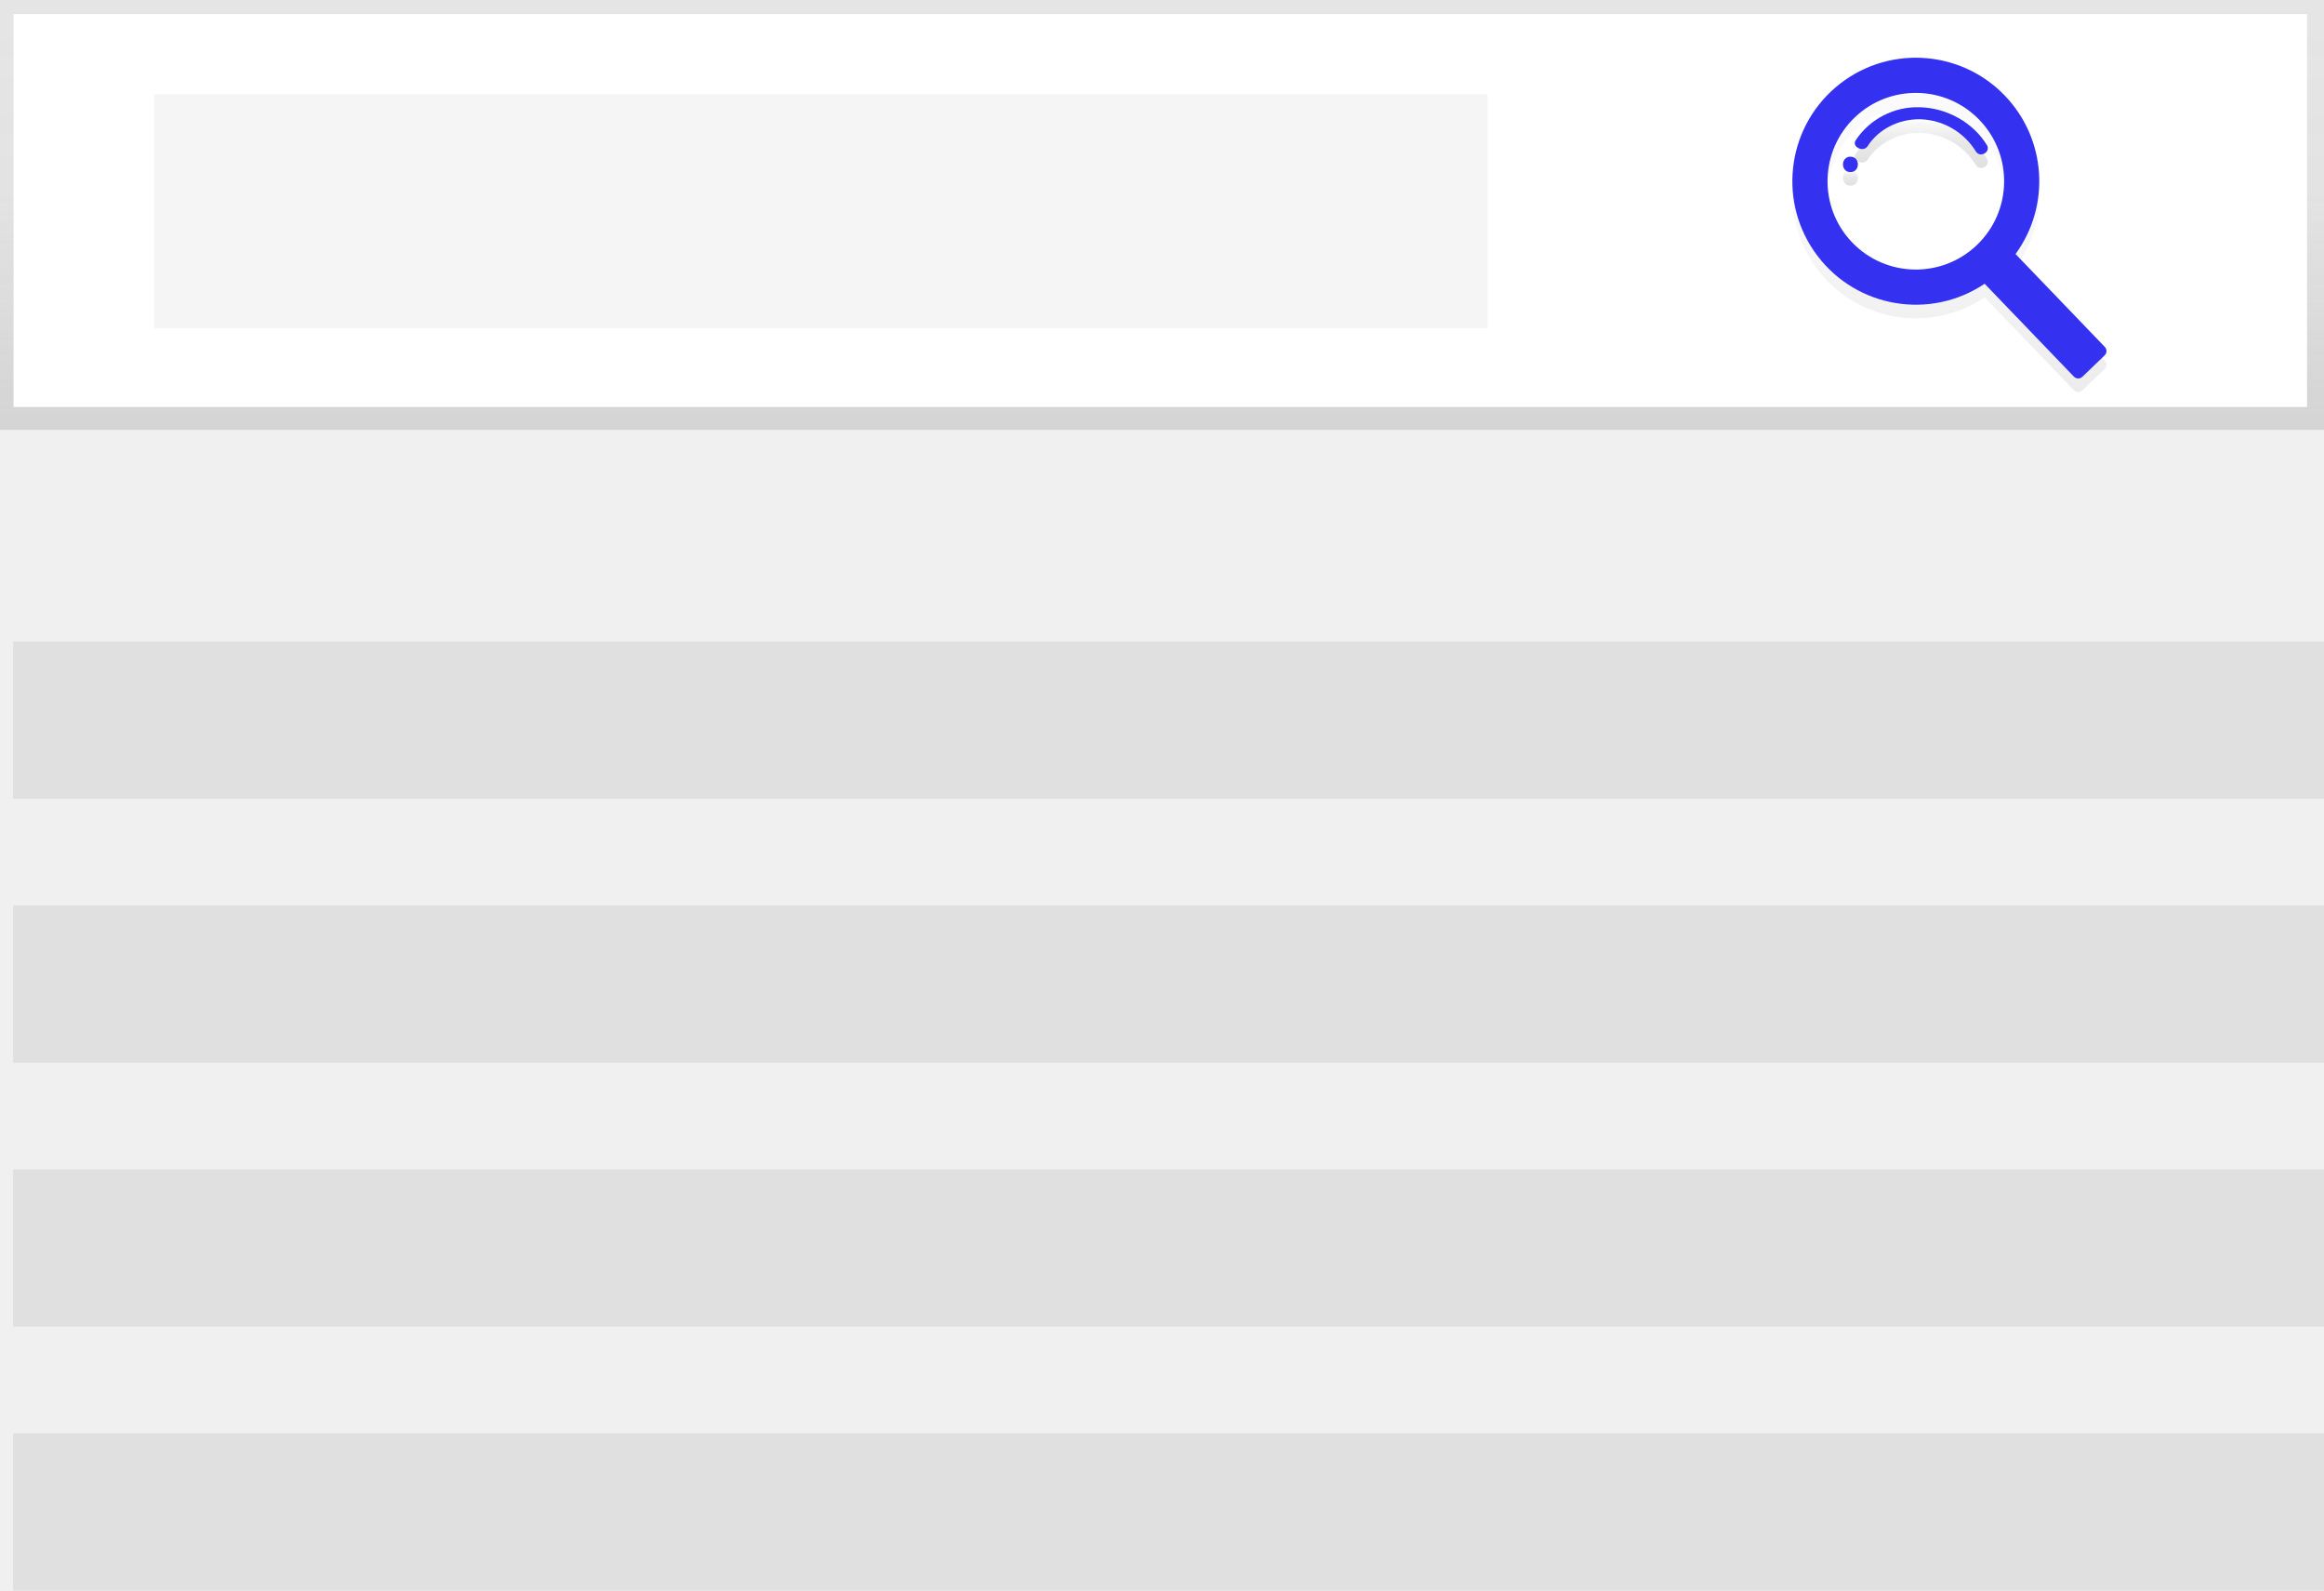
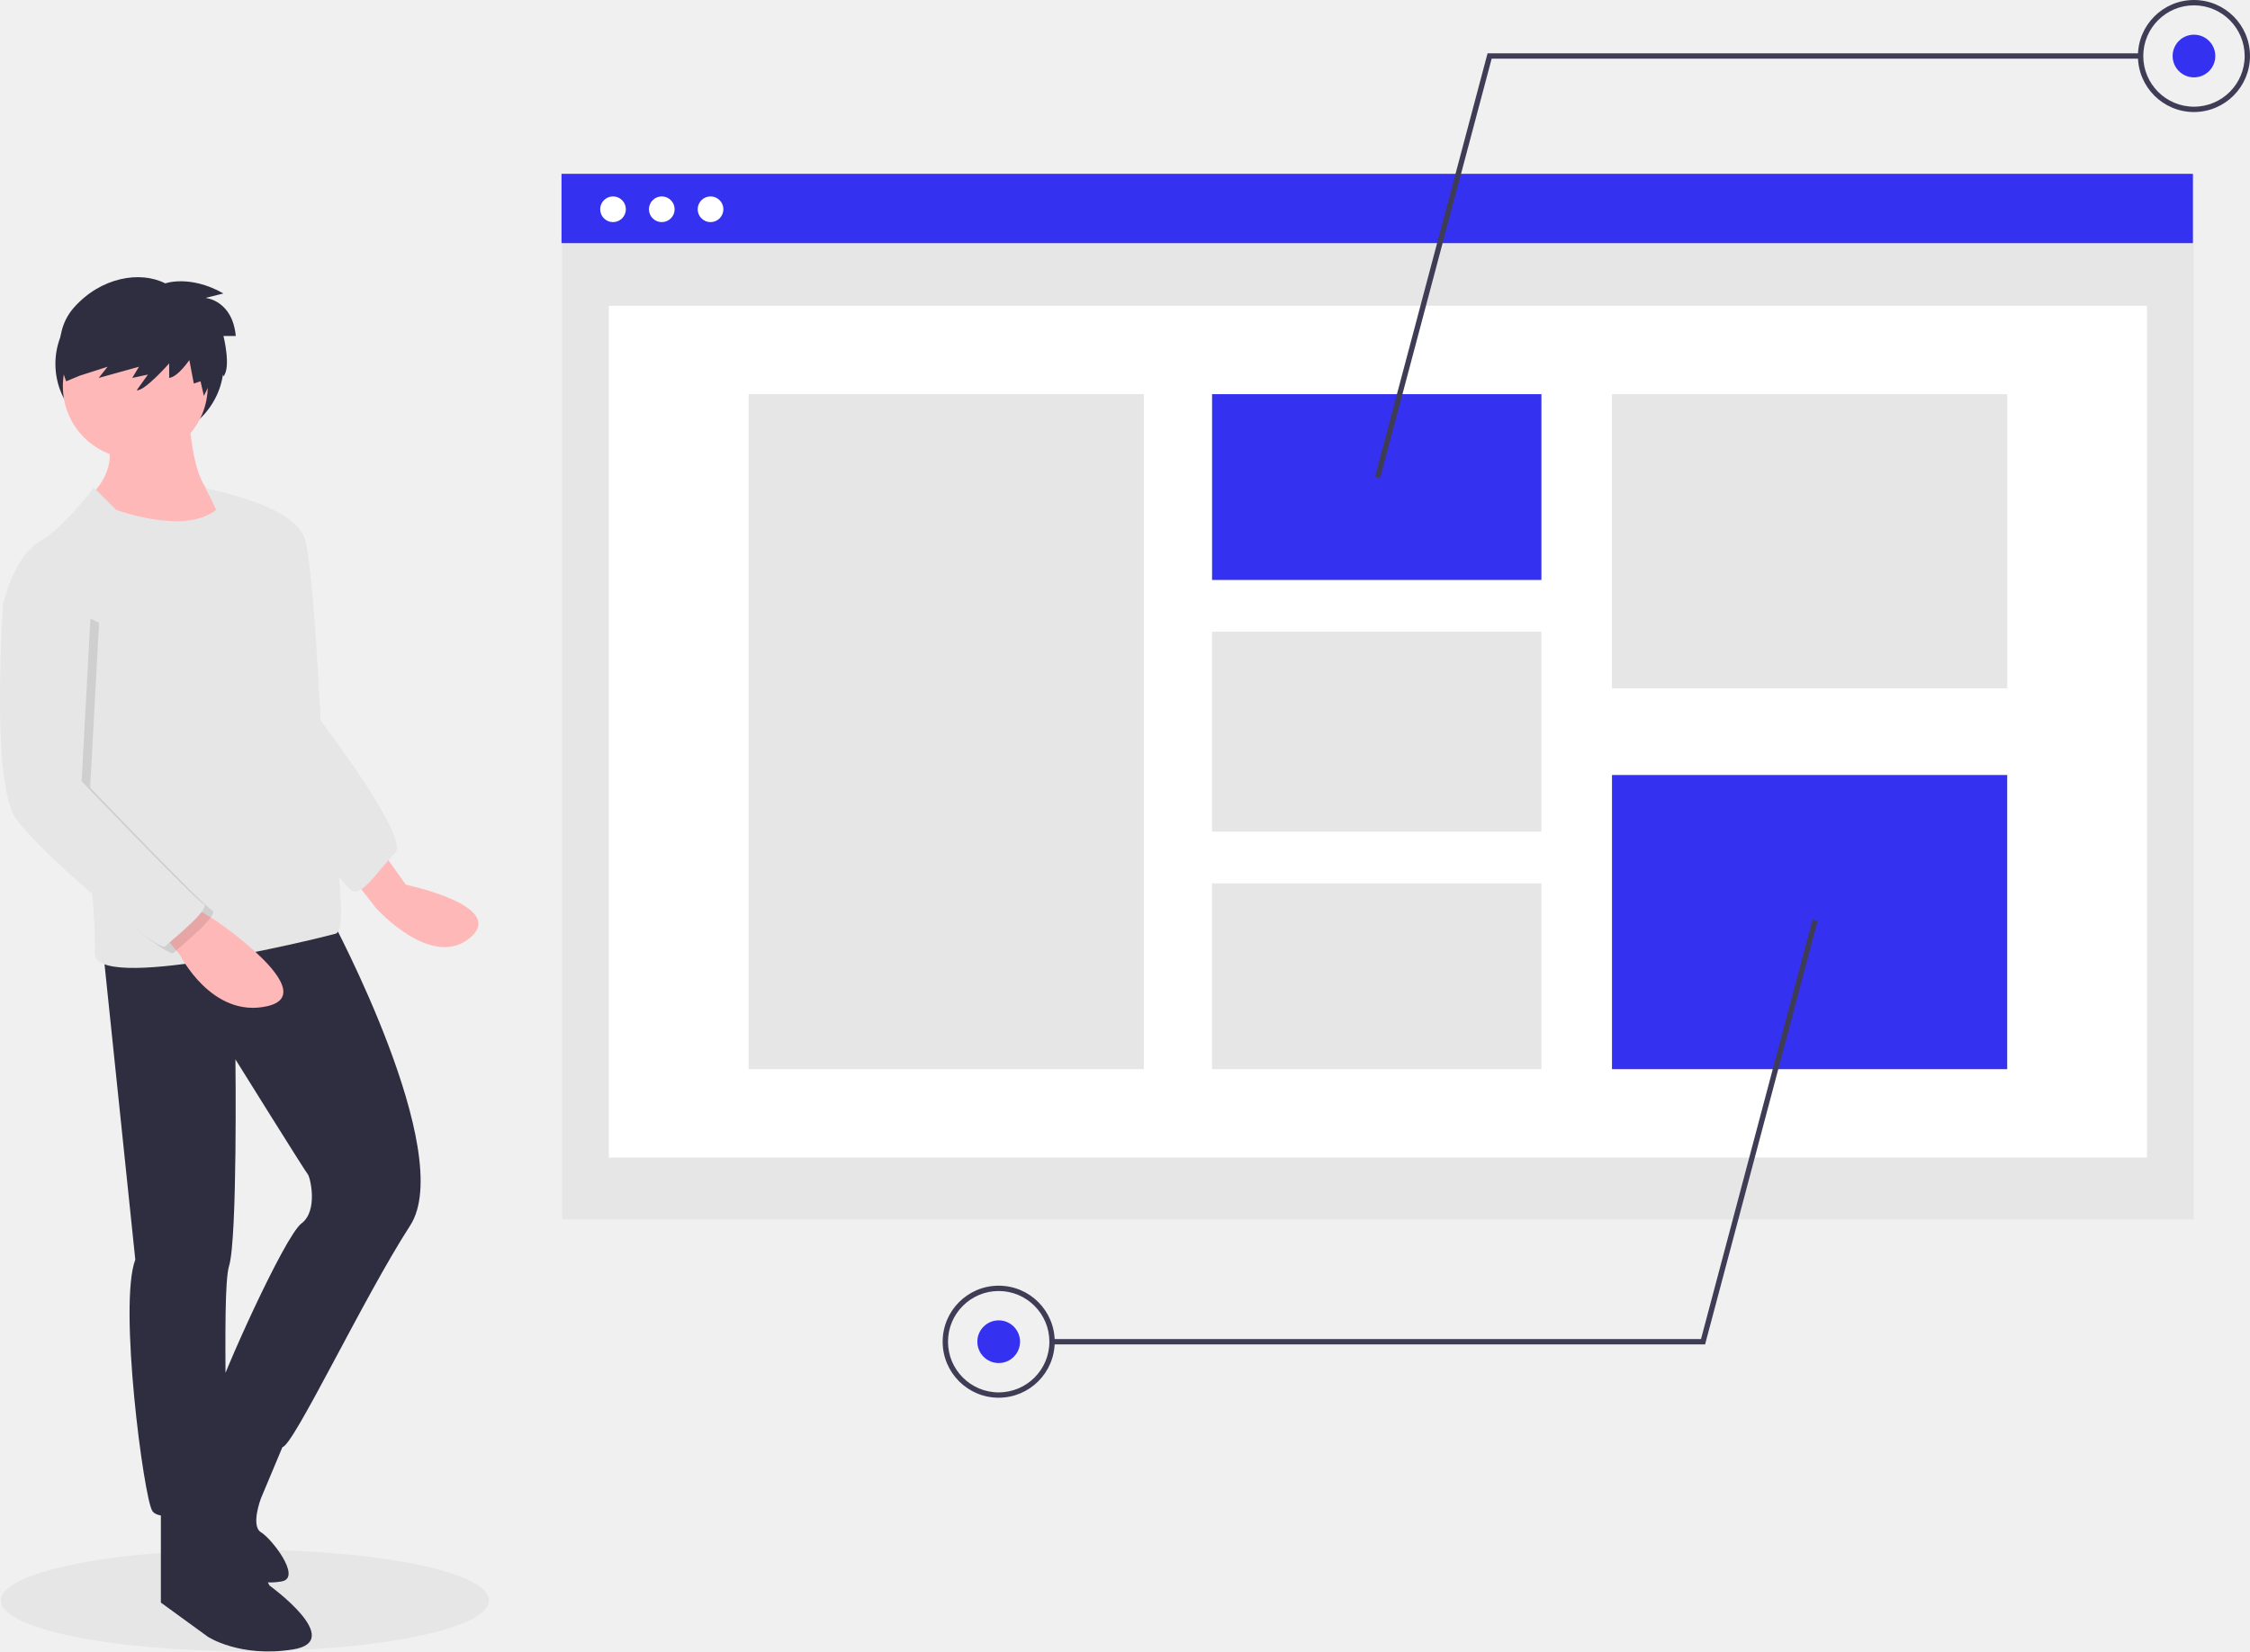
- <svg xmlns="http://www.w3.org/2000/svg" xmlns:xlink="http://www.w3.org/1999/xlink" id="f6245ee5-e739-4f07-8284-f5c00440f05d" data-name="Layer 1" width="871.909" height="596.6" viewBox="0 0 871.909 596.6">
-   <defs>
-     <linearGradient id="faa263ba-4d93-43f3-8f6b-5c0bfeed2f5a" x1="435.954" y1="161.227" x2="435.954" gradientUnits="userSpaceOnUse">
-       <stop offset="0" stop-color="gray" stop-opacity="0.25" />
-       <stop offset="0.535" stop-color="gray" stop-opacity="0.12" />
-       <stop offset="1" stop-color="gray" stop-opacity="0.1" />
-     </linearGradient>
-     <linearGradient id="e7b3f2b9-2797-469d-a8e7-bdddf2d3c493" x1="895.456" y1="298.735" x2="895.456" y2="178.444" gradientUnits="userSpaceOnUse">
-       <stop offset="0" stop-color="#b3b3b3" stop-opacity="0.25" />
-       <stop offset="0.535" stop-color="#b3b3b3" stop-opacity="0.1" />
-       <stop offset="1" stop-color="#b3b3b3" stop-opacity="0.05" />
-     </linearGradient>
-     <linearGradient id="b8dc7ddd-0e76-4866-9241-0076e20120d3" x1="858.283" y1="221.343" x2="858.283" y2="215.554" gradientUnits="userSpaceOnUse">
-       <stop offset="0" stop-opacity="0.12" />
-       <stop offset="0.551" stop-opacity="0.09" />
-       <stop offset="1" stop-opacity="0.02" />
-     </linearGradient>
-     <linearGradient id="febfb89e-07b1-4842-b918-627d114e5328" x1="884.876" y1="214.701" x2="884.876" y2="196.998" xlink:href="#b8dc7ddd-0e76-4866-9241-0076e20120d3" />
-   </defs>
-   <rect width="871.909" height="161.227" fill="url(#faa263ba-4d93-43f3-8f6b-5c0bfeed2f5a)" />
-   <rect x="5.091" y="5.277" width="860.453" height="147.379" fill="#fff" />
-   <rect x="57.939" y="35.365" width="500.194" height="87.713" fill="#f5f5f5" />
-   <path d="M916.212,192.662a46.319,46.319,0,1,0-7.578,70.554l33.484,34.828a2.254,2.254,0,0,0,3.187.063l8.344-8.022a2.254,2.254,0,0,0,.063-3.187l-33.484-34.828A46.322,46.322,0,0,0,916.212,192.662Zm-10.429,55.985a33.131,33.131,0,1,1,.922-46.845A33.131,33.131,0,0,1,905.783,248.647Z" transform="translate(-164.0457 -151.7)" fill="url(#e7b3f2b9-2797-469d-a8e7-bdddf2d3c493)" />
-   <path d="M858.283,215.554c-3.725,0-3.732,5.79,0,5.79C862.008,221.343,862.014,215.554,858.283,215.554Z" transform="translate(-164.0457 -151.7)" fill="url(#b8dc7ddd-0e76-4866-9241-0076e20120d3)" />
-   <path d="M884.254,197.005a27.829,27.829,0,0,0-24.005,12.399c-1.583,2.478,2.911,4.667,4.485,2.202,4.017-6.288,11.652-10.28,19.902-10.074a25.359,25.359,0,0,1,20.695,12.037c1.582,2.607,5.726.236,4.154-2.354C904.432,202.887,894.614,197.24,884.254,197.005Z" transform="translate(-164.0457 -151.7)" fill="url(#febfb89e-07b1-4842-b918-627d114e5328)" />
-   <path d="M916.212,187.57a46.319,46.319,0,1,0-7.578,70.554l33.484,34.828a2.254,2.254,0,0,0,3.187.063l8.344-8.022a2.254,2.254,0,0,0,.063-3.187l-33.484-34.828A46.322,46.322,0,0,0,916.212,187.57Zm-10.429,55.985a33.131,33.131,0,1,1,.922-46.845A33.131,33.131,0,0,1,905.783,243.555Z" transform="translate(-164.0457 -151.7)" fill="#3531f1" />
-   <path d="M858.283,210.462c-3.725,0-3.732,5.79,0,5.79C862.008,216.252,862.014,210.462,858.283,210.462Z" transform="translate(-164.0457 -151.7)" fill="#3531f1" />
-   <path d="M884.254,191.914a27.829,27.829,0,0,0-24.005,12.399c-1.583,2.478,2.911,4.667,4.485,2.202,4.017-6.288,11.652-10.28,19.902-10.074a25.359,25.359,0,0,1,20.695,12.037c1.582,2.607,5.726.236,4.154-2.354C904.432,197.795,894.614,192.149,884.254,191.914Z" transform="translate(-164.0457 -151.7)" fill="#3531f1" />
-   <rect x="4.909" y="240.6" width="867" height="59" fill="#e0e0e0" />
-   <rect x="4.909" y="339.6" width="867" height="59" fill="#e0e0e0" />
-   <rect x="4.909" y="438.6" width="867" height="59" fill="#e0e0e0" />
-   <rect x="4.909" y="537.6" width="867" height="59" fill="#e0e0e0" />
+ <svg xmlns="http://www.w3.org/2000/svg" id="be32c85c-9388-4a2b-a4e5-271574a5b9b2" data-name="Layer 1" width="888" height="651.932" viewBox="0 0 888 651.932">
+   <ellipse cx="96.679" cy="631.793" rx="96.348" ry="20.007" fill="#e6e6e6" />
+   <ellipse cx="55.079" cy="143.651" rx="33.216" ry="31.114" fill="#2f2e41" />
+   <path d="M307.784,461.514l8.409,11.773s40.363,8.409,25.227,21.023-37-11.773-37-11.773L292.647,467.4Z" transform="translate(-156 -124.0341)" fill="#ffb8b8" />
+   <path d="M264.056,327.81s10.932,0,13.454,15.136,5.045,65.591,5.045,65.591,35.318,46.25,29.432,52.136S299.375,477.491,295.17,475.809s-40.363-51.295-40.363-51.295Z" transform="translate(-156 -124.0341)" fill="#e6e6e6" />
+   <path d="M230.42,284.923s.841,32.795,10.932,34.477,6.727,12.614,6.727,12.614-32.795,19.341-54.659,0l-4.205-10.091s15.136-10.932,8.409-26.068Z" transform="translate(-156 -124.0341)" fill="#ffb8b8" />
+   <path d="M286.761,486.741s49.613,92.5,31.114,121.09S271.625,695.286,267.42,695.286s-27.75-11.773-26.068-19.341,26.909-63.909,33.636-68.954,3.364-18.5,2.523-19.341-28.591-45.409-28.591-45.409.841,70.636-2.523,81.568.841,89.136-3.364,92.5-23.545,9.25-26.909,4.205-13.454-81.568-6.727-99.227L196.784,500.195Z" transform="translate(-156 -124.0341)" fill="#2f2e41" />
+   <path d="M241.352,711.263l21.023,38.682s30.273,21.864,9.25,25.227-33.636-5.045-33.636-5.045l-18.5-13.454V717.99Z" transform="translate(-156 -124.0341)" fill="#2f2e41" />
+   <path d="M269.943,689.399,259.011,715.467s-4.205,10.932,0,13.454,15.977,17.659,8.409,19.341a24.638,24.638,0,0,1-4.621.459,46.726,46.726,0,0,1-33.971-13.824l-6.817-6.817s23.352-53.775,23.028-53.376S269.943,689.399,269.943,689.399Z" transform="translate(-156 -124.0341)" fill="#2f2e41" />
+   <circle cx="53.398" cy="152.48" r="28.591" fill="#ffb8b8" />
+   <path d="M193,316.457l8.83,8.83s26.909,10.091,39.523,0c0,0-4.625-9.67-4.625-8.83s36.579,6.307,39.943,21.443-2.523,41.204-2.523,41.204,23.545,111,14.295,113.522-95.863,23.545-95.022,7.568-6.727-81.568-6.727-81.568l-29.432-56.341s4.205-18.5,14.295-24.386S193,316.457,193,316.457Z" transform="translate(-156 -124.0341)" fill="#e6e6e6" />
+   <path d="M230.42,480.855l10.932,6.727s42.045,28.591,20.182,33.636-34.477-20.182-34.477-20.182l-8.409-10.091Z" transform="translate(-156 -124.0341)" fill="#ffb8b8" />
+   <path d="M168.193,357.241l-7.568,7.568s-5.045,70.636,5.045,84.932,56.341,52.977,58.863,50.454,18.5-15.136,15.136-16.818-48.085-48.41-48.085-48.41l3.517-65.112Z" transform="translate(-156 -124.0341)" opacity="0.1" />
+   <path d="M164.83,354.719l-7.568,7.568s-5.045,70.636,5.045,84.932,56.341,52.977,58.863,50.454,18.5-15.136,15.136-16.818S188.221,432.444,188.221,432.444l3.517-65.112Z" transform="translate(-156 -124.0341)" fill="#e6e6e6" />
+   <path d="M221.222,235.903s9.719-3.534,22.972,3.976l-7.068,1.767s10.602.884,11.928,15.02h-4.859s3.092,12.369,0,15.903l-1.988-3.755L236.463,280.3l-1.325-5.743-2.651.884-1.767-9.277s-4.418,6.626-7.952,7.068v-5.743s-9.719,11.044-12.811,10.602l4.418-6.185-6.185,1.325,2.651-4.418L194.937,273.232l3.534-4.418-11.044,3.534-5.301,2.209s-7.51-17.229,3.092-29.156S211.282,230.823,221.222,235.903Z" transform="translate(-156 -124.0341)" fill="#2f2e41" />
+   <rect x="221.885" y="68.991" width="643.862" height="412.358" fill="#e6e6e6" />
+   <rect x="240.296" y="120.711" width="607.039" height="336.243" fill="#fff" />
+   <rect x="221.61" y="68.626" width="643.862" height="27.354" fill="#3531f1" />
+   <circle cx="241.937" cy="82.611" r="5.07" fill="#fff" />
+   <circle cx="261.181" cy="82.611" r="5.07" fill="#fff" />
+   <circle cx="280.425" cy="82.611" r="5.07" fill="#fff" />
+   <rect x="295.454" y="155.599" width="155.981" height="266.467" fill="#e6e6e6" />
+   <rect x="478.36" y="155.599" width="129.984" height="73.348" fill="#3531f1" />
+   <rect x="478.36" y="249.373" width="129.984" height="78.919" fill="#e6e6e6" />
+   <rect x="478.36" y="348.718" width="129.984" height="73.348" fill="#e6e6e6" />
+   <rect x="636.198" y="155.599" width="155.981" height="116.125" fill="#e6e6e6" />
+   <rect x="636.198" y="305.941" width="155.981" height="116.125" fill="#3531f1" />
+   <polygon points="544.691 188.755 542.655 188.214 587.089 21.06 844.827 21.06 844.827 23.166 588.708 23.166 544.691 188.755" fill="#3f3d56" />
+   <path d="M1021.887,168.26A22.113,22.113,0,1,1,1044,146.147,22.138,22.138,0,0,1,1021.887,168.26Zm0-42.12a20.007,20.007,0,1,0,20.007,20.007A20.03,20.03,0,0,0,1021.887,126.14Z" transform="translate(-156 -124.0341)" fill="#3f3d56" />
+   <circle cx="865.887" cy="22.113" r="8.424" fill="#3531f1" />
+   <polygon points="672.947 530.706 415.208 530.706 415.208 528.6 671.328 528.6 715.345 363.01 717.381 363.551 672.947 530.706" fill="#3f3d56" />
+   <path d="M550.149,675.8a22.113,22.113,0,1,1,22.113-22.113A22.138,22.138,0,0,1,550.149,675.8Zm0-42.12a20.007,20.007,0,1,0,20.007,20.007A20.03,20.03,0,0,0,550.149,633.68Z" transform="translate(-156 -124.0341)" fill="#3f3d56" />
+   <circle cx="394.149" cy="529.653" r="8.424" fill="#3531f1" />
</svg>
